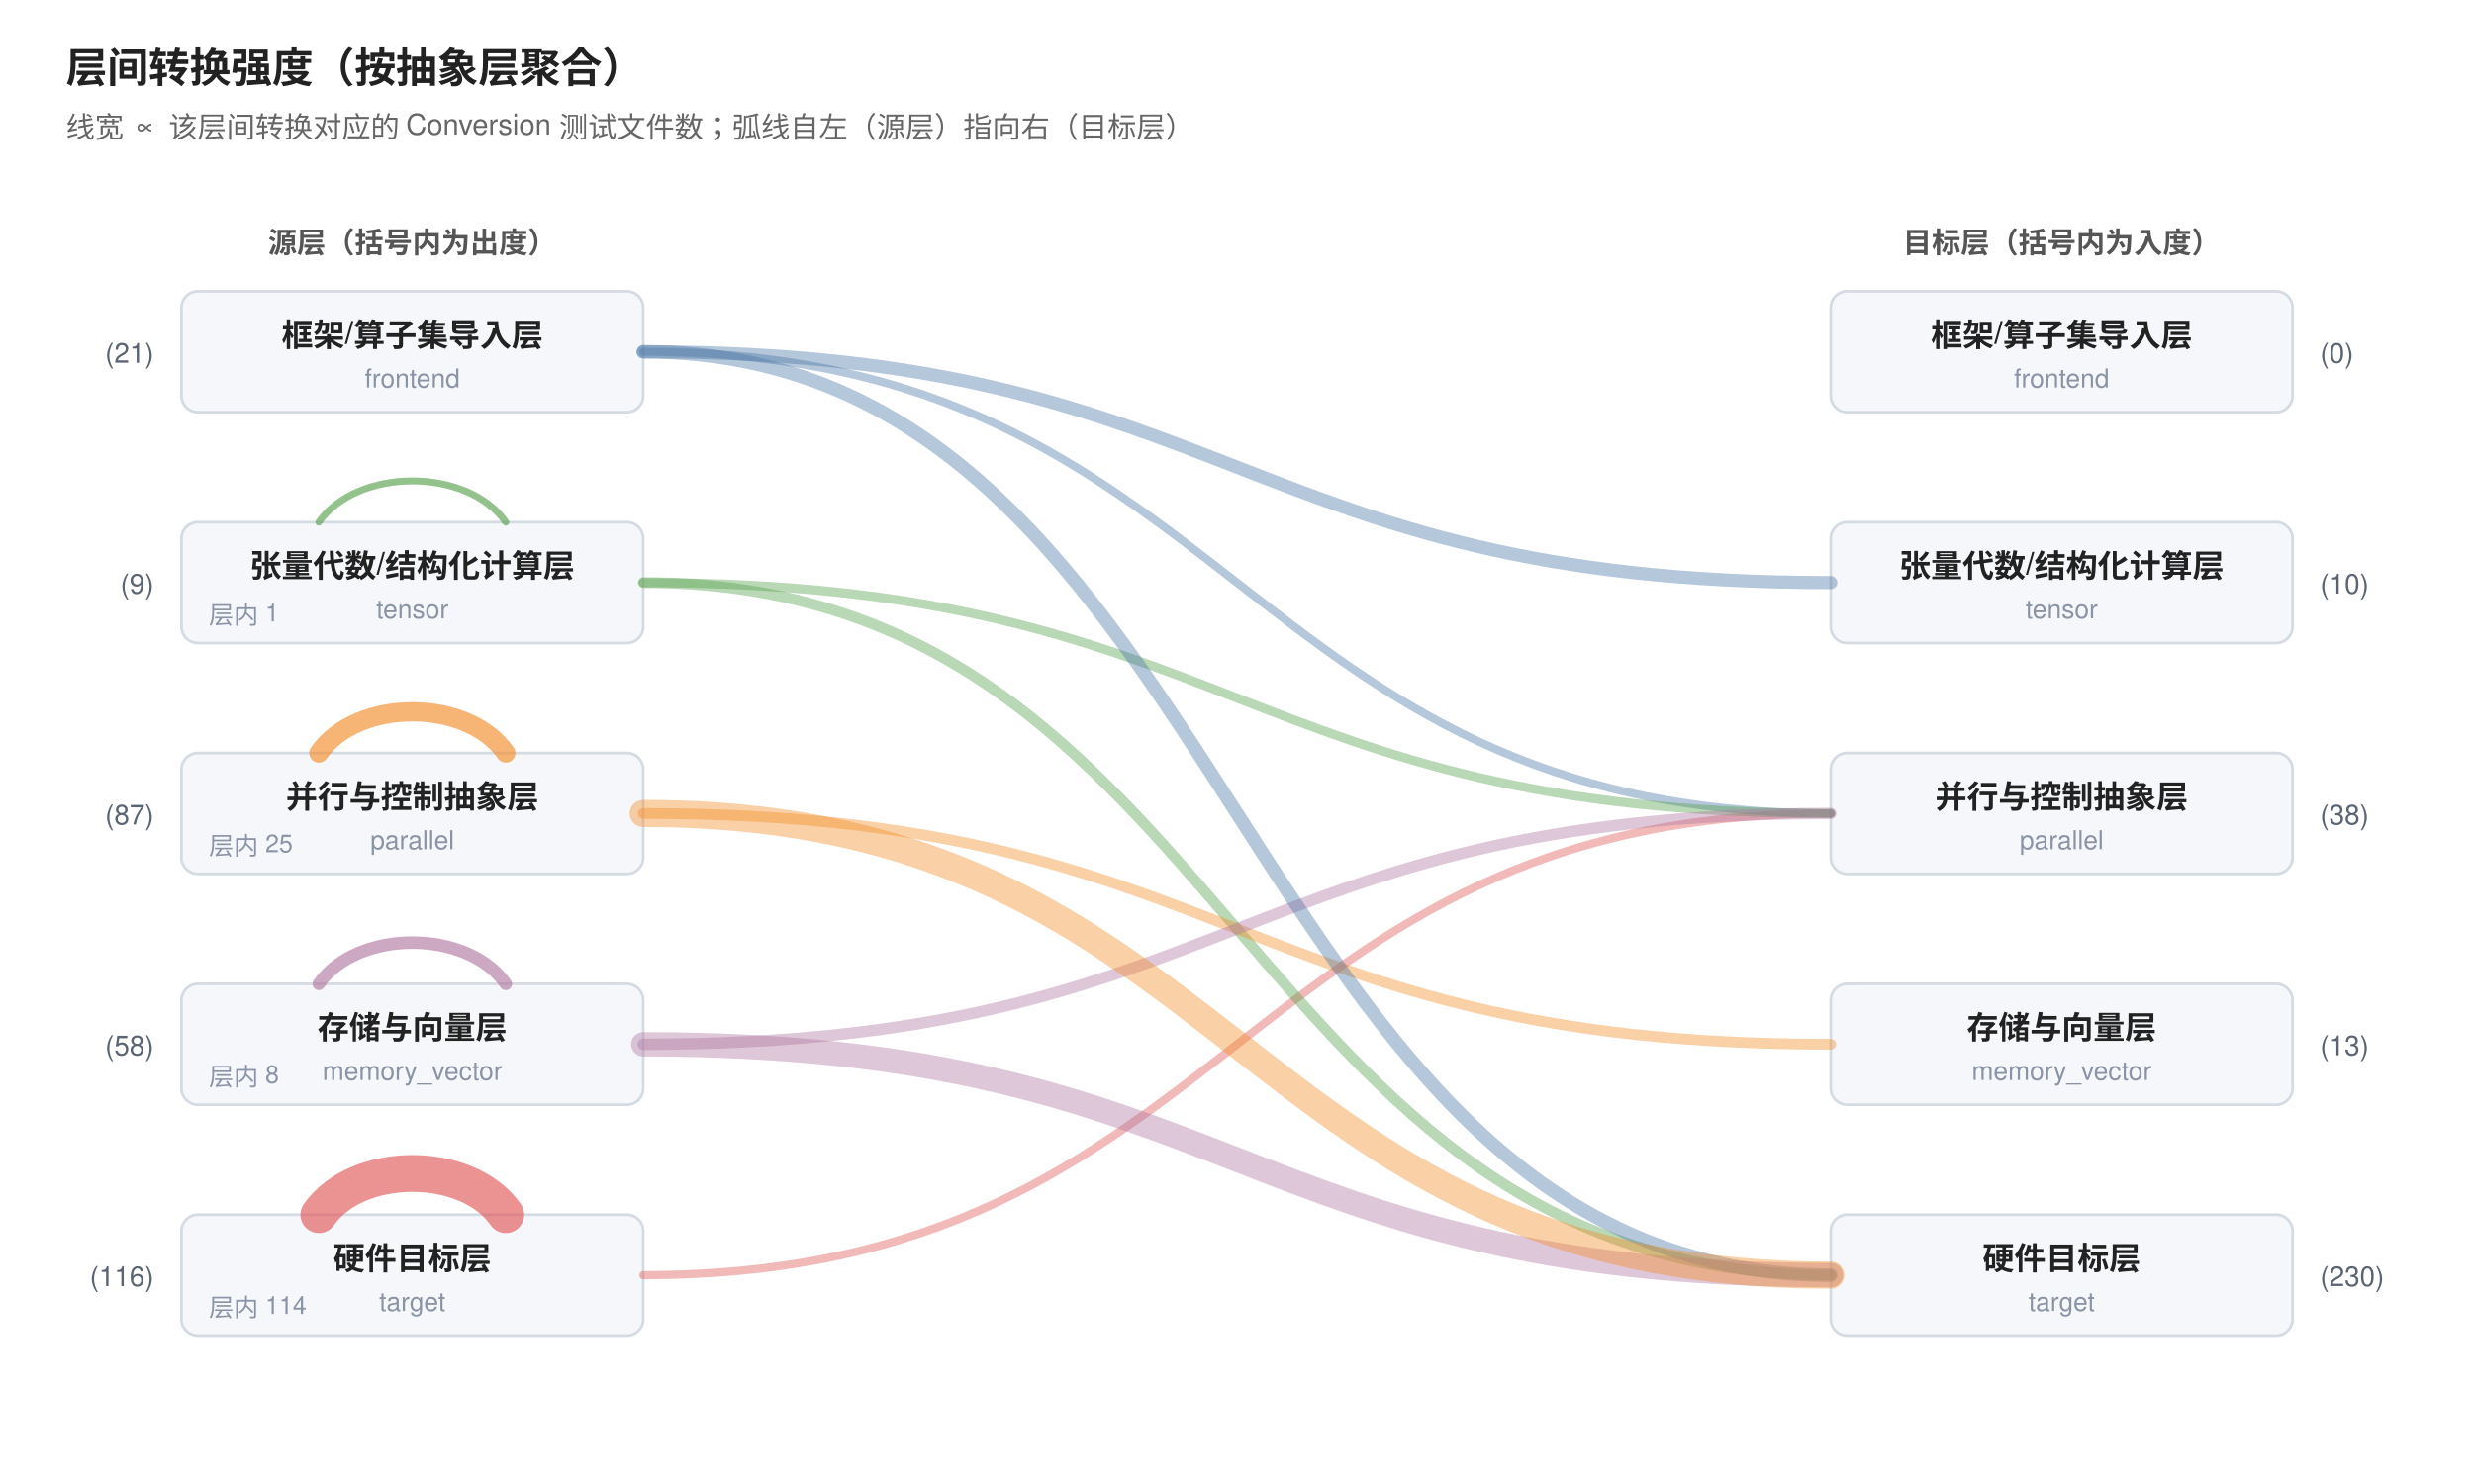
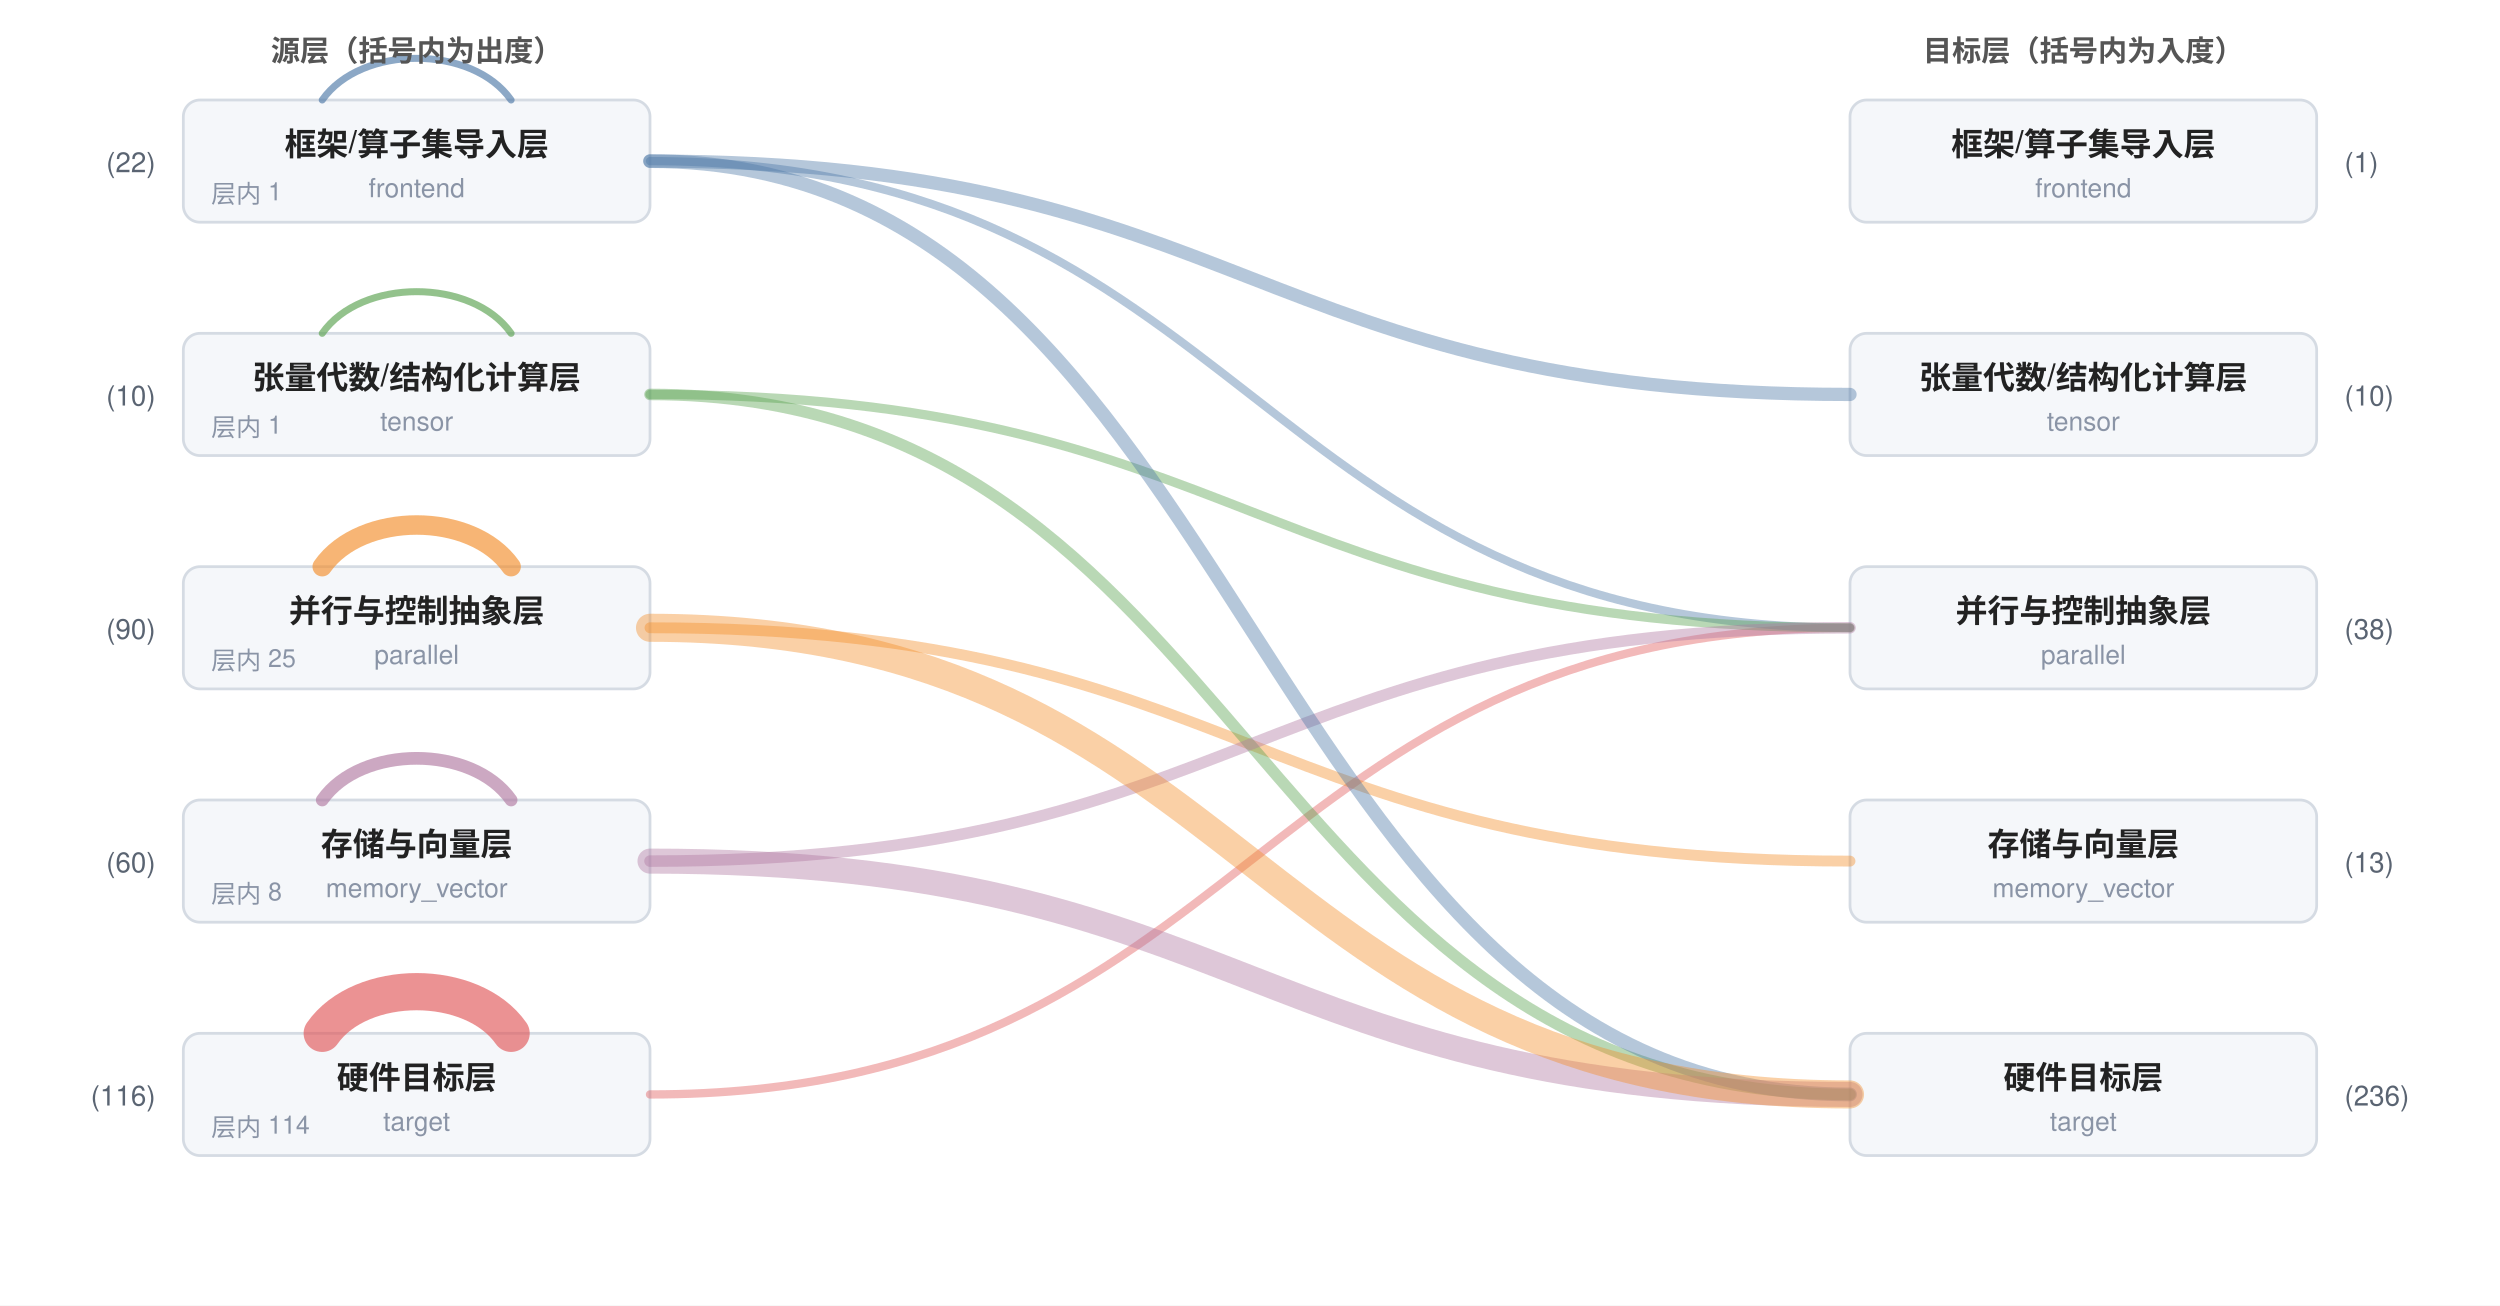
- <svg xmlns="http://www.w3.org/2000/svg" width="900" height="540" viewBox="0 0 900 540" font-family="Helvetica,Arial,sans-serif">
-   <rect width="900" height="540" fill="#ffffff" />
-   <text x="24.0" y="30.0" font-size="15" text-anchor="start" fill="#222" font-weight="bold" opacity="1.0">层间转换强度（按抽象层聚合）</text>
-   <text x="24.0" y="50.0" font-size="10.5" text-anchor="start" fill="#666" font-weight="normal" opacity="1.0">线宽 ∝ 该层间转换对应的 Conversion 测试文件数；弧线自左（源层）指向右（目标层）</text>
-   <rect x="66.0" y="106.0" width="168.0" height="44.0" rx="6" fill="#f5f7fa" stroke="#d5dbe3" stroke-width="1" opacity="1.0" />
-   <text x="150.0" y="126.0" font-size="11.5" text-anchor="middle" fill="#222" font-weight="bold" opacity="1.0">框架/算子集导入层</text>
-   <text x="150.0" y="141.0" font-size="9.5" text-anchor="middle" fill="#8a94a6" font-weight="normal" opacity="1.0">frontend</text>
-   <rect x="666.0" y="106.0" width="168.0" height="44.0" rx="6" fill="#f5f7fa" stroke="#d5dbe3" stroke-width="1" opacity="1.0" />
-   <text x="750.0" y="126.0" font-size="11.5" text-anchor="middle" fill="#222" font-weight="bold" opacity="1.0">框架/算子集导入层</text>
-   <text x="750.0" y="141.0" font-size="9.5" text-anchor="middle" fill="#8a94a6" font-weight="normal" opacity="1.0">frontend</text>
-   <rect x="66.0" y="190.0" width="168.0" height="44.0" rx="6" fill="#f5f7fa" stroke="#d5dbe3" stroke-width="1" opacity="1.0" />
-   <text x="150.0" y="210.0" font-size="11.5" text-anchor="middle" fill="#222" font-weight="bold" opacity="1.0">张量代数/结构化计算层</text>
-   <text x="150.0" y="225.0" font-size="9.5" text-anchor="middle" fill="#8a94a6" font-weight="normal" opacity="1.0">tensor</text>
-   <rect x="666.0" y="190.0" width="168.0" height="44.0" rx="6" fill="#f5f7fa" stroke="#d5dbe3" stroke-width="1" opacity="1.0" />
-   <text x="750.0" y="210.0" font-size="11.5" text-anchor="middle" fill="#222" font-weight="bold" opacity="1.0">张量代数/结构化计算层</text>
-   <text x="750.0" y="225.0" font-size="9.5" text-anchor="middle" fill="#8a94a6" font-weight="normal" opacity="1.0">tensor</text>
-   <rect x="66.0" y="274.0" width="168.0" height="44.0" rx="6" fill="#f5f7fa" stroke="#d5dbe3" stroke-width="1" opacity="1.0" />
-   <text x="150.0" y="294.0" font-size="11.5" text-anchor="middle" fill="#222" font-weight="bold" opacity="1.0">并行与控制抽象层</text>
-   <text x="150.0" y="309.0" font-size="9.5" text-anchor="middle" fill="#8a94a6" font-weight="normal" opacity="1.0">parallel</text>
-   <rect x="666.0" y="274.0" width="168.0" height="44.0" rx="6" fill="#f5f7fa" stroke="#d5dbe3" stroke-width="1" opacity="1.0" />
-   <text x="750.0" y="294.0" font-size="11.5" text-anchor="middle" fill="#222" font-weight="bold" opacity="1.0">并行与控制抽象层</text>
-   <text x="750.0" y="309.0" font-size="9.5" text-anchor="middle" fill="#8a94a6" font-weight="normal" opacity="1.0">parallel</text>
-   <rect x="66.0" y="358.0" width="168.0" height="44.0" rx="6" fill="#f5f7fa" stroke="#d5dbe3" stroke-width="1" opacity="1.0" />
-   <text x="150.0" y="378.0" font-size="11.5" text-anchor="middle" fill="#222" font-weight="bold" opacity="1.0">存储与向量层</text>
-   <text x="150.0" y="393.0" font-size="9.5" text-anchor="middle" fill="#8a94a6" font-weight="normal" opacity="1.0">memory_vector</text>
-   <rect x="666.0" y="358.0" width="168.0" height="44.0" rx="6" fill="#f5f7fa" stroke="#d5dbe3" stroke-width="1" opacity="1.0" />
-   <text x="750.0" y="378.0" font-size="11.5" text-anchor="middle" fill="#222" font-weight="bold" opacity="1.0">存储与向量层</text>
-   <text x="750.0" y="393.0" font-size="9.5" text-anchor="middle" fill="#8a94a6" font-weight="normal" opacity="1.0">memory_vector</text>
-   <rect x="66.0" y="442.0" width="168.0" height="44.0" rx="6" fill="#f5f7fa" stroke="#d5dbe3" stroke-width="1" opacity="1.0" />
-   <text x="150.0" y="462.0" font-size="11.5" text-anchor="middle" fill="#222" font-weight="bold" opacity="1.0">硬件目标层</text>
-   <text x="150.0" y="477.0" font-size="9.5" text-anchor="middle" fill="#8a94a6" font-weight="normal" opacity="1.0">target</text>
-   <rect x="666.0" y="442.0" width="168.0" height="44.0" rx="6" fill="#f5f7fa" stroke="#d5dbe3" stroke-width="1" opacity="1.0" />
-   <text x="750.0" y="462.0" font-size="11.5" text-anchor="middle" fill="#222" font-weight="bold" opacity="1.0">硬件目标层</text>
-   <text x="750.0" y="477.0" font-size="9.5" text-anchor="middle" fill="#8a94a6" font-weight="normal" opacity="1.0">target</text>
-   <path d="M 116.0 190.0 C 130.0 170.0 170.0 170.0 184.0 190.0" fill="none" stroke="#59A14F" stroke-width="2.524" opacity="0.65" stroke-linecap="round" />
-   <text x="76.0" y="227.0" font-size="9" text-anchor="start" fill="#8a94a6" font-weight="normal" opacity="1.0">层内 1</text>
-   <path d="M 234.0 464.0 C 450.0 464.0 450.0 296.0 666.0 296.0" fill="none" stroke="#E15759" stroke-width="2.989" opacity="0.42" stroke-linecap="round" />
-   <path d="M 234.0 128.0 C 450.0 128.0 450.0 296.0 666.0 296.0" fill="none" stroke="#4E79A7" stroke-width="2.989" opacity="0.42" stroke-linecap="round" />
-   <path d="M 234.0 212.0 C 450.0 212.0 450.0 296.0 666.0 296.0" fill="none" stroke="#59A14F" stroke-width="3.347" opacity="0.42" stroke-linecap="round" />
-   <path d="M 234.0 212.0 C 450.0 212.0 450.0 464.0 666.0 464.0" fill="none" stroke="#59A14F" stroke-width="3.913" opacity="0.42" stroke-linecap="round" />
-   <path d="M 234.0 296.0 C 450.0 296.0 450.0 380.0 666.0 380.0" fill="none" stroke="#F28E2B" stroke-width="3.913" opacity="0.42" stroke-linecap="round" />
-   <path d="M 234.0 380.0 C 450.0 380.0 450.0 296.0 666.0 296.0" fill="none" stroke="#B07AA1" stroke-width="4.153" opacity="0.42" stroke-linecap="round" />
-   <path d="M 116.0 358.0 C 130.0 338.0 170.0 338.0 184.0 358.0" fill="none" stroke="#B07AA1" stroke-width="4.579" opacity="0.65" stroke-linecap="round" />
-   <text x="76.0" y="395.0" font-size="9" text-anchor="start" fill="#8a94a6" font-weight="normal" opacity="1.0">层内 8</text>
-   <path d="M 234.0 128.0 C 450.0 128.0 450.0 212.0 666.0 212.0" fill="none" stroke="#4E79A7" stroke-width="4.772" opacity="0.42" stroke-linecap="round" />
-   <path d="M 234.0 128.0 C 450.0 128.0 450.0 464.0 666.0 464.0" fill="none" stroke="#4E79A7" stroke-width="4.954" opacity="0.42" stroke-linecap="round" />
-   <path d="M 116.0 274.0 C 130.0 254.0 170.0 254.0 184.0 274.0" fill="none" stroke="#F28E2B" stroke-width="7.02" opacity="0.65" stroke-linecap="round" />
-   <text x="76.0" y="311.0" font-size="9" text-anchor="start" fill="#8a94a6" font-weight="normal" opacity="1.0">层内 25</text>
-   <path d="M 234.0 380.0 C 450.0 380.0 450.0 464.0 666.0 464.0" fill="none" stroke="#B07AA1" stroke-width="8.855" opacity="0.42" stroke-linecap="round" />
-   <path d="M 234.0 296.0 C 450.0 296.0 450.0 464.0 666.0 464.0" fill="none" stroke="#F28E2B" stroke-width="9.885" opacity="0.42" stroke-linecap="round" />
-   <path d="M 116.0 442.0 C 130.0 422.0 170.0 422.0 184.0 442.0" fill="none" stroke="#E15759" stroke-width="13.4" opacity="0.65" stroke-linecap="round" />
-   <text x="76.0" y="479.0" font-size="9" text-anchor="start" fill="#8a94a6" font-weight="normal" opacity="1.0">层内 114</text>
-   <text x="150.0" y="92.0" font-size="10.5" text-anchor="middle" fill="#555" font-weight="bold" opacity="1.0">源层（括号内为出度）</text>
-   <text x="750.0" y="92.0" font-size="10.5" text-anchor="middle" fill="#555" font-weight="bold" opacity="1.0">目标层（括号内为入度）</text>
-   <text x="56.0" y="132.0" font-size="10" text-anchor="end" fill="#5a6472" font-weight="normal" opacity="1.0">(21)</text>
-   <text x="844.0" y="132.0" font-size="10" text-anchor="start" fill="#5a6472" font-weight="normal" opacity="1.0">(0)</text>
-   <text x="56.0" y="216.0" font-size="10" text-anchor="end" fill="#5a6472" font-weight="normal" opacity="1.0">(9)</text>
-   <text x="844.0" y="216.0" font-size="10" text-anchor="start" fill="#5a6472" font-weight="normal" opacity="1.0">(10)</text>
-   <text x="56.0" y="300.0" font-size="10" text-anchor="end" fill="#5a6472" font-weight="normal" opacity="1.0">(87)</text>
-   <text x="844.0" y="300.0" font-size="10" text-anchor="start" fill="#5a6472" font-weight="normal" opacity="1.0">(38)</text>
-   <text x="56.0" y="384.0" font-size="10" text-anchor="end" fill="#5a6472" font-weight="normal" opacity="1.0">(58)</text>
-   <text x="844.0" y="384.0" font-size="10" text-anchor="start" fill="#5a6472" font-weight="normal" opacity="1.0">(13)</text>
-   <text x="56.0" y="468.0" font-size="10" text-anchor="end" fill="#5a6472" font-weight="normal" opacity="1.0">(116)</text>
-   <text x="844.0" y="468.0" font-size="10" text-anchor="start" fill="#5a6472" font-weight="normal" opacity="1.0">(230)</text>
+ <svg xmlns="http://www.w3.org/2000/svg" width="900" height="470" viewBox="0 0 900 470" font-family="Helvetica,Arial,sans-serif">
+   <rect width="900" height="470" fill="#ffffff" />
+   <rect x="66.0" y="36.0" width="168.0" height="44.0" rx="6" fill="#f5f7fa" stroke="#d5dbe3" stroke-width="1" opacity="1.0" />
+   <text x="150.0" y="56.0" font-size="11.5" text-anchor="middle" fill="#222" font-weight="bold" opacity="1.0">框架/算子集导入层</text>
+   <text x="150.0" y="71.0" font-size="9.5" text-anchor="middle" fill="#8a94a6" font-weight="normal" opacity="1.0">frontend</text>
+   <rect x="666.0" y="36.0" width="168.0" height="44.0" rx="6" fill="#f5f7fa" stroke="#d5dbe3" stroke-width="1" opacity="1.0" />
+   <text x="750.0" y="56.0" font-size="11.5" text-anchor="middle" fill="#222" font-weight="bold" opacity="1.0">框架/算子集导入层</text>
+   <text x="750.0" y="71.0" font-size="9.5" text-anchor="middle" fill="#8a94a6" font-weight="normal" opacity="1.0">frontend</text>
+   <rect x="66.0" y="120.0" width="168.0" height="44.0" rx="6" fill="#f5f7fa" stroke="#d5dbe3" stroke-width="1" opacity="1.0" />
+   <text x="150.0" y="140.0" font-size="11.5" text-anchor="middle" fill="#222" font-weight="bold" opacity="1.0">张量代数/结构化计算层</text>
+   <text x="150.0" y="155.0" font-size="9.5" text-anchor="middle" fill="#8a94a6" font-weight="normal" opacity="1.0">tensor</text>
+   <rect x="666.0" y="120.0" width="168.0" height="44.0" rx="6" fill="#f5f7fa" stroke="#d5dbe3" stroke-width="1" opacity="1.0" />
+   <text x="750.0" y="140.0" font-size="11.5" text-anchor="middle" fill="#222" font-weight="bold" opacity="1.0">张量代数/结构化计算层</text>
+   <text x="750.0" y="155.0" font-size="9.5" text-anchor="middle" fill="#8a94a6" font-weight="normal" opacity="1.0">tensor</text>
+   <rect x="66.0" y="204.0" width="168.0" height="44.0" rx="6" fill="#f5f7fa" stroke="#d5dbe3" stroke-width="1" opacity="1.0" />
+   <text x="150.0" y="224.0" font-size="11.5" text-anchor="middle" fill="#222" font-weight="bold" opacity="1.0">并行与控制抽象层</text>
+   <text x="150.0" y="239.0" font-size="9.5" text-anchor="middle" fill="#8a94a6" font-weight="normal" opacity="1.0">parallel</text>
+   <rect x="666.0" y="204.0" width="168.0" height="44.0" rx="6" fill="#f5f7fa" stroke="#d5dbe3" stroke-width="1" opacity="1.0" />
+   <text x="750.0" y="224.0" font-size="11.5" text-anchor="middle" fill="#222" font-weight="bold" opacity="1.0">并行与控制抽象层</text>
+   <text x="750.0" y="239.0" font-size="9.5" text-anchor="middle" fill="#8a94a6" font-weight="normal" opacity="1.0">parallel</text>
+   <rect x="66.0" y="288.0" width="168.0" height="44.0" rx="6" fill="#f5f7fa" stroke="#d5dbe3" stroke-width="1" opacity="1.0" />
+   <text x="150.0" y="308.0" font-size="11.5" text-anchor="middle" fill="#222" font-weight="bold" opacity="1.0">存储与向量层</text>
+   <text x="150.0" y="323.0" font-size="9.5" text-anchor="middle" fill="#8a94a6" font-weight="normal" opacity="1.0">memory_vector</text>
+   <rect x="666.0" y="288.0" width="168.0" height="44.0" rx="6" fill="#f5f7fa" stroke="#d5dbe3" stroke-width="1" opacity="1.0" />
+   <text x="750.0" y="308.0" font-size="11.5" text-anchor="middle" fill="#222" font-weight="bold" opacity="1.0">存储与向量层</text>
+   <text x="750.0" y="323.0" font-size="9.5" text-anchor="middle" fill="#8a94a6" font-weight="normal" opacity="1.0">memory_vector</text>
+   <rect x="66.0" y="372.0" width="168.0" height="44.0" rx="6" fill="#f5f7fa" stroke="#d5dbe3" stroke-width="1" opacity="1.0" />
+   <text x="150.0" y="392.0" font-size="11.5" text-anchor="middle" fill="#222" font-weight="bold" opacity="1.0">硬件目标层</text>
+   <text x="150.0" y="407.0" font-size="9.5" text-anchor="middle" fill="#8a94a6" font-weight="normal" opacity="1.0">target</text>
+   <rect x="666.0" y="372.0" width="168.0" height="44.0" rx="6" fill="#f5f7fa" stroke="#d5dbe3" stroke-width="1" opacity="1.0" />
+   <text x="750.0" y="392.0" font-size="11.5" text-anchor="middle" fill="#222" font-weight="bold" opacity="1.0">硬件目标层</text>
+   <text x="750.0" y="407.0" font-size="9.5" text-anchor="middle" fill="#8a94a6" font-weight="normal" opacity="1.0">target</text>
+   <path d="M 116.0 120.0 C 130.0 100.0 170.0 100.0 184.0 120.0" fill="none" stroke="#59A14F" stroke-width="2.524" opacity="0.65" stroke-linecap="round" />
+   <text x="76.0" y="157.0" font-size="9" text-anchor="start" fill="#8a94a6" font-weight="normal" opacity="1.0">层内 1</text>
+   <path d="M 116.0 36.0 C 130.0 16.0 170.0 16.0 184.0 36.0" fill="none" stroke="#4E79A7" stroke-width="2.524" opacity="0.65" stroke-linecap="round" />
+   <text x="76.0" y="73.0" font-size="9" text-anchor="start" fill="#8a94a6" font-weight="normal" opacity="1.0">层内 1</text>
+   <path d="M 234.0 394.0 C 450.0 394.0 450.0 226.0 666.0 226.0" fill="none" stroke="#E15759" stroke-width="2.989" opacity="0.42" stroke-linecap="round" />
+   <path d="M 234.0 58.0 C 450.0 58.0 450.0 226.0 666.0 226.0" fill="none" stroke="#4E79A7" stroke-width="2.989" opacity="0.42" stroke-linecap="round" />
+   <path d="M 234.0 142.0 C 450.0 142.0 450.0 226.0 666.0 226.0" fill="none" stroke="#59A14F" stroke-width="3.347" opacity="0.42" stroke-linecap="round" />
+   <path d="M 234.0 226.0 C 450.0 226.0 450.0 310.0 666.0 310.0" fill="none" stroke="#F28E2B" stroke-width="3.913" opacity="0.42" stroke-linecap="round" />
+   <path d="M 234.0 142.0 C 450.0 142.0 450.0 394.0 666.0 394.0" fill="none" stroke="#59A14F" stroke-width="4.153" opacity="0.42" stroke-linecap="round" />
+   <path d="M 234.0 310.0 C 450.0 310.0 450.0 226.0 666.0 226.0" fill="none" stroke="#B07AA1" stroke-width="4.153" opacity="0.42" stroke-linecap="round" />
+   <path d="M 116.0 288.0 C 130.0 268.0 170.0 268.0 184.0 288.0" fill="none" stroke="#B07AA1" stroke-width="4.579" opacity="0.65" stroke-linecap="round" />
+   <text x="76.0" y="325.0" font-size="9" text-anchor="start" fill="#8a94a6" font-weight="normal" opacity="1.0">层内 8</text>
+   <path d="M 234.0 58.0 C 450.0 58.0 450.0 142.0 666.0 142.0" fill="none" stroke="#4E79A7" stroke-width="4.772" opacity="0.42" stroke-linecap="round" />
+   <path d="M 234.0 58.0 C 450.0 58.0 450.0 394.0 666.0 394.0" fill="none" stroke="#4E79A7" stroke-width="4.954" opacity="0.42" stroke-linecap="round" />
+   <path d="M 116.0 204.0 C 130.0 184.0 170.0 184.0 184.0 204.0" fill="none" stroke="#F28E2B" stroke-width="7.02" opacity="0.65" stroke-linecap="round" />
+   <text x="76.0" y="241.0" font-size="9" text-anchor="start" fill="#8a94a6" font-weight="normal" opacity="1.0">层内 25</text>
+   <path d="M 234.0 310.0 C 450.0 310.0 450.0 394.0 666.0 394.0" fill="none" stroke="#B07AA1" stroke-width="9.023" opacity="0.42" stroke-linecap="round" />
+   <path d="M 234.0 226.0 C 450.0 226.0 450.0 394.0 666.0 394.0" fill="none" stroke="#F28E2B" stroke-width="10.106" opacity="0.42" stroke-linecap="round" />
+   <path d="M 116.0 372.0 C 130.0 352.0 170.0 352.0 184.0 372.0" fill="none" stroke="#E15759" stroke-width="13.4" opacity="0.65" stroke-linecap="round" />
+   <text x="76.0" y="409.0" font-size="9" text-anchor="start" fill="#8a94a6" font-weight="normal" opacity="1.0">层内 114</text>
+   <text x="150.0" y="22.0" font-size="10.5" text-anchor="middle" fill="#555" font-weight="bold" opacity="1.0">源层（括号内为出度）</text>
+   <text x="750.0" y="22.0" font-size="10.5" text-anchor="middle" fill="#555" font-weight="bold" opacity="1.0">目标层（括号内为入度）</text>
+   <text x="56.0" y="62.0" font-size="10" text-anchor="end" fill="#5a6472" font-weight="normal" opacity="1.0">(22)</text>
+   <text x="844.0" y="62.0" font-size="10" text-anchor="start" fill="#5a6472" font-weight="normal" opacity="1.0">(1)</text>
+   <text x="56.0" y="146.0" font-size="10" text-anchor="end" fill="#5a6472" font-weight="normal" opacity="1.0">(10)</text>
+   <text x="844.0" y="146.0" font-size="10" text-anchor="start" fill="#5a6472" font-weight="normal" opacity="1.0">(10)</text>
+   <text x="56.0" y="230.0" font-size="10" text-anchor="end" fill="#5a6472" font-weight="normal" opacity="1.0">(90)</text>
+   <text x="844.0" y="230.0" font-size="10" text-anchor="start" fill="#5a6472" font-weight="normal" opacity="1.0">(38)</text>
+   <text x="56.0" y="314.0" font-size="10" text-anchor="end" fill="#5a6472" font-weight="normal" opacity="1.0">(60)</text>
+   <text x="844.0" y="314.0" font-size="10" text-anchor="start" fill="#5a6472" font-weight="normal" opacity="1.0">(13)</text>
+   <text x="56.0" y="398.0" font-size="10" text-anchor="end" fill="#5a6472" font-weight="normal" opacity="1.0">(116)</text>
+   <text x="844.0" y="398.0" font-size="10" text-anchor="start" fill="#5a6472" font-weight="normal" opacity="1.0">(236)</text>
</svg>
